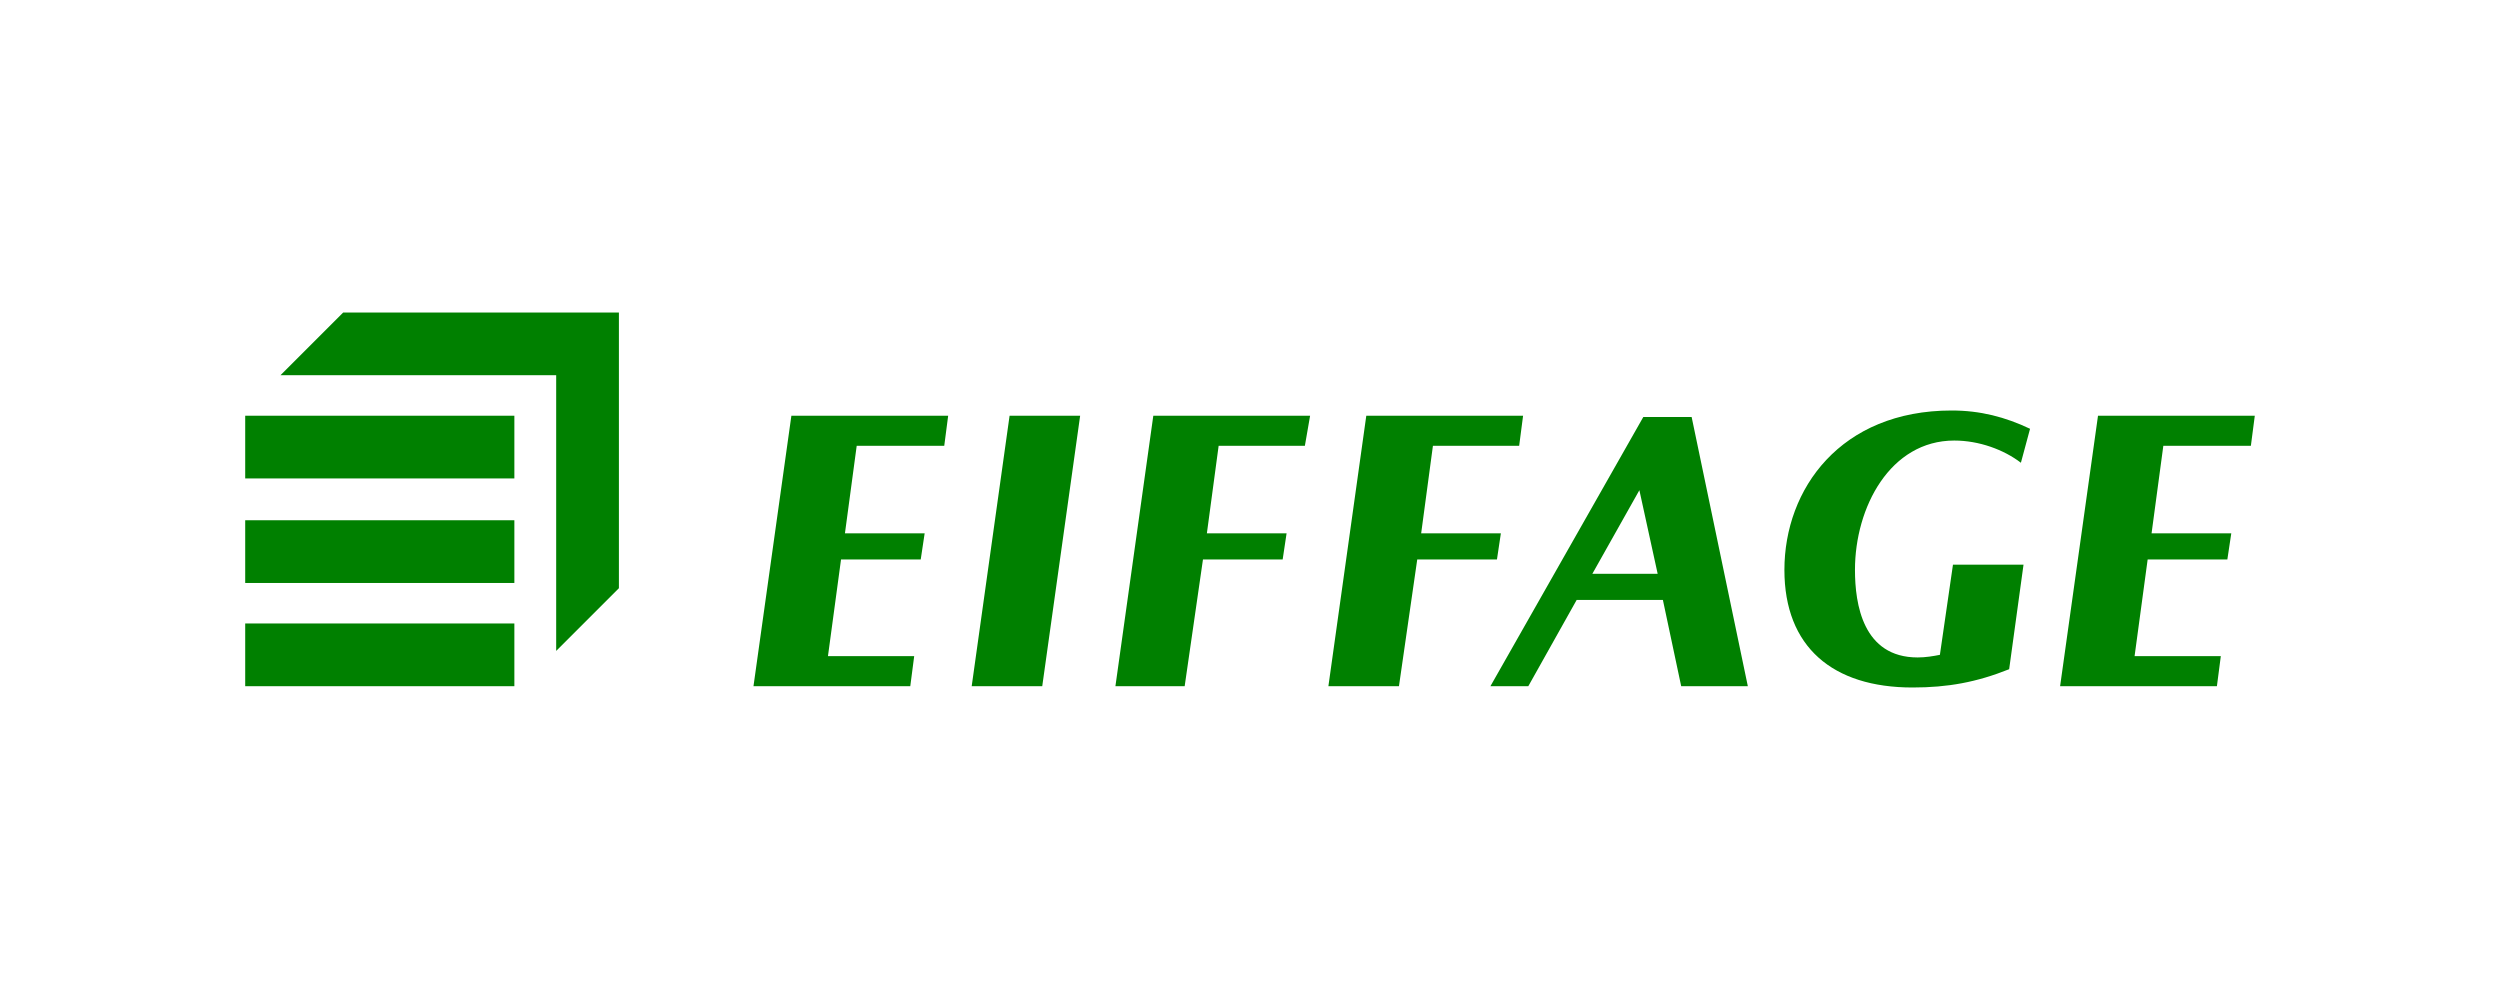
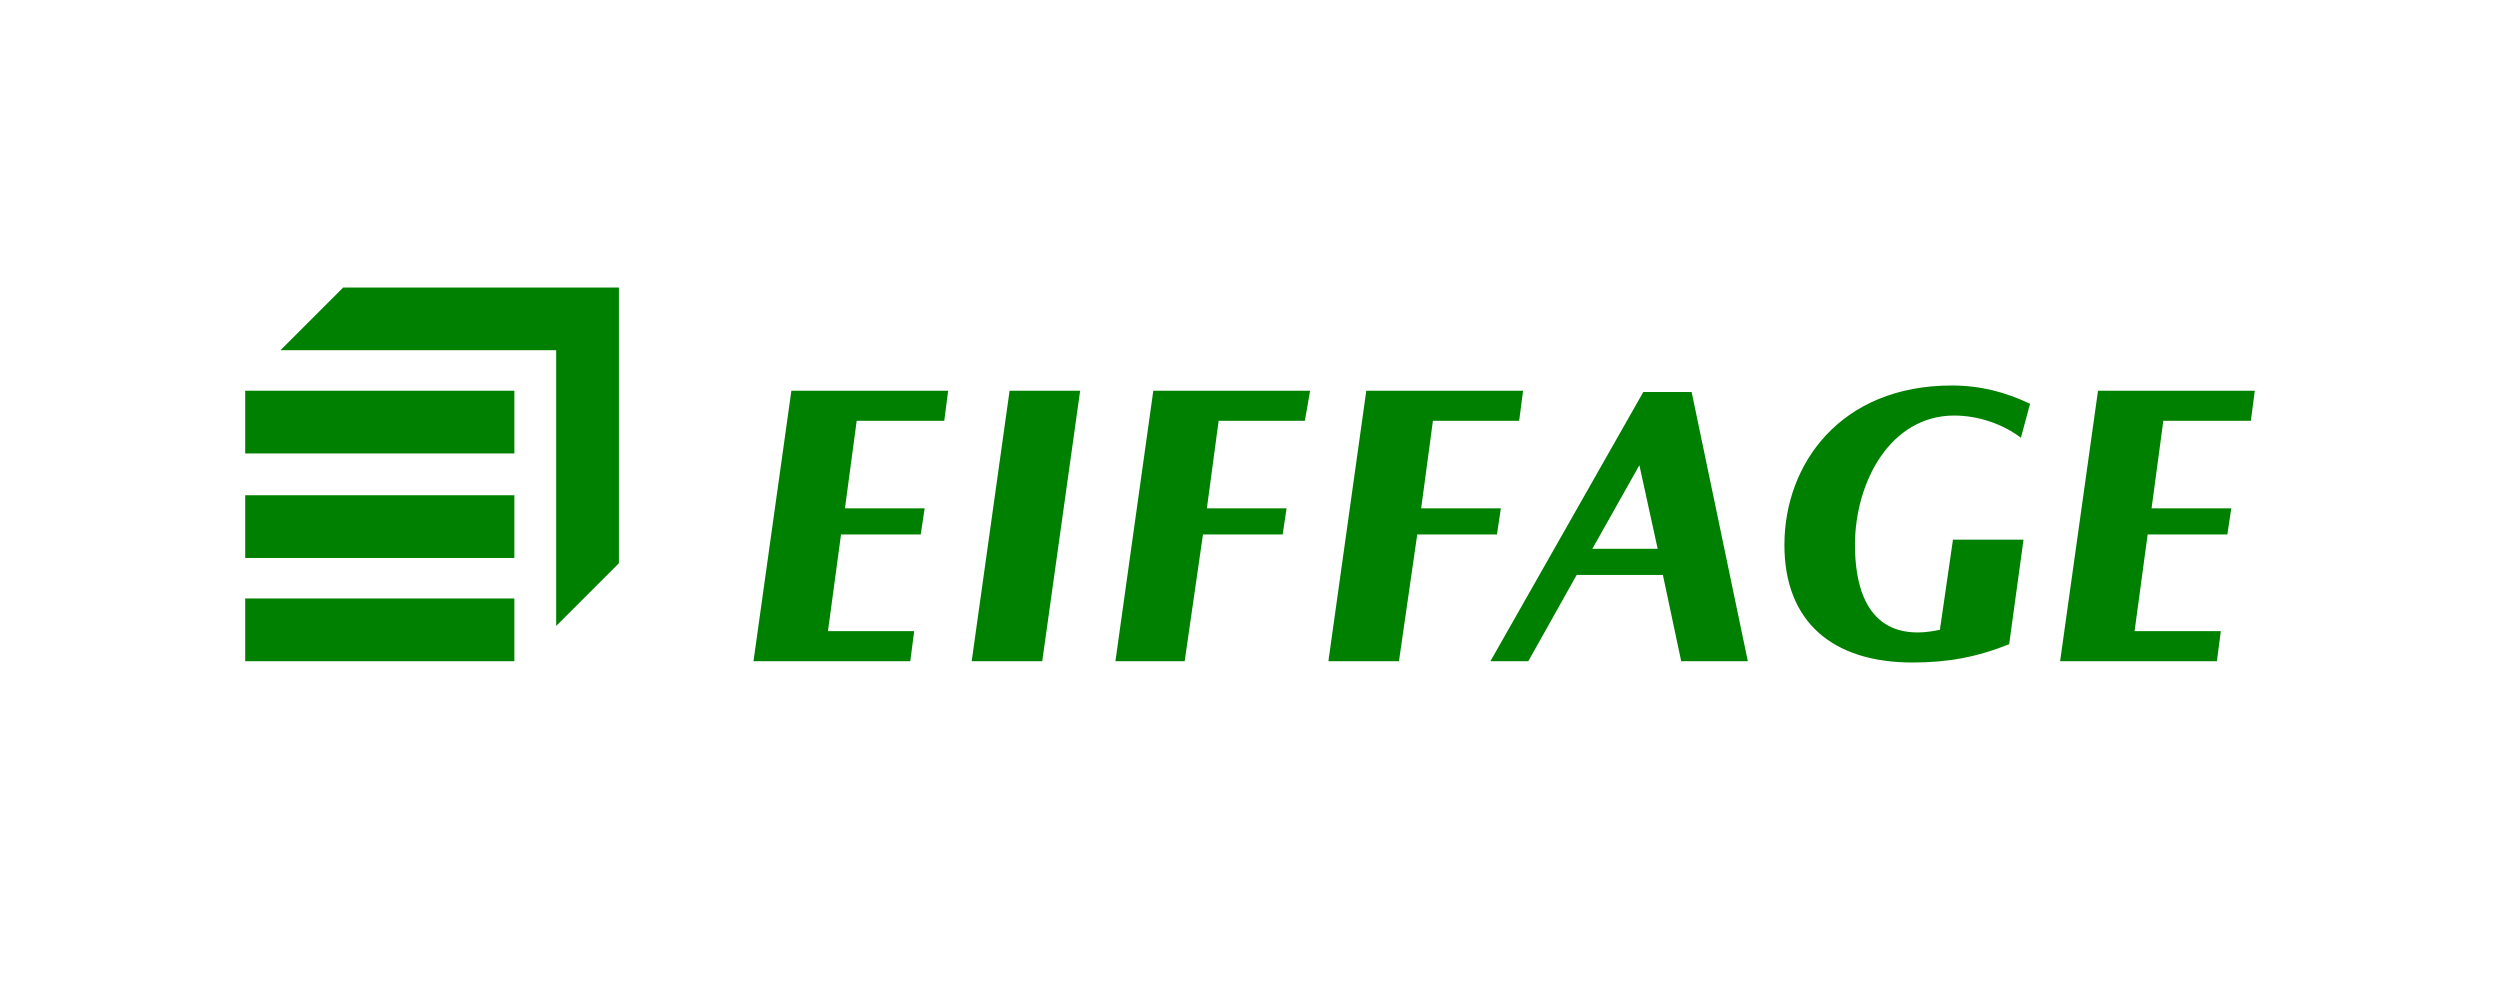
<svg xmlns="http://www.w3.org/2000/svg" width="200" height="80" viewBox="0 0 200 80" fill="none" version="1.1" id="svg869">
  <defs id="defs873" />
-   <g id="g995" transform="translate(-21.25354,-94.16812)">
+   <g id="g995" transform="translate(-21.25354,-96.16812)">
    <path d="m 40.87,144.046 h 21.533 v 5.018 h -21.533 z" id="path617" style="fill:#008000" />
    <path d="m 40.87,135.788 h 21.533 v 5.018 h -21.533 z" id="path619" style="fill:#008000" />
    <path d="m 40.87,127.426 h 21.533 v 5.017 h -21.533 z" id="path621" style="fill:#008000" />
    <path d="m 70.766,141.224 v -22.056 h -22.056 l -5.018,5.017 h 22.056 v 22.056 z" id="path623" style="fill:#008000" />
    <path d="m 182.926,131.189 c -1.359,-1.045 -3.345,-1.777 -5.331,-1.777 -5.122,0 -7.944,5.331 -7.944,10.348 0,2.718 0.627,7.004 5.017,7.004 0.628,0 1.255,-0.105 1.777,-0.209 l 1.046,-7.213 h 5.644 l -1.149,8.363 c -2.614,1.045 -4.913,1.463 -7.736,1.463 -6.376,0 -10.244,-3.24 -10.244,-9.408 0,-6.48 4.495,-12.752 13.38,-12.752 2.3,0 4.286,0.522 6.272,1.463 z" id="path625" style="fill:#008000" />
    <path d="m 102.02,127.426 -3.031,21.638 h 5.644 l 3.032,-21.638 z" id="path627" style="fill:#008000" />
    <path d="m 88.849,136.834 0.941,-7.004 h 7.004 l 0.313,-2.404 h -12.543 l -3.032,21.638 h 12.544 l 0.313,-2.405 h -6.899 l 1.046,-7.735 h 6.376 l 0.314,-2.09 z" id="path629" style="fill:#008000" />
    <path d="m 193.379,136.834 0.941,-7.004 h 7.004 l 0.313,-2.404 h -12.543 l -3.032,21.638 h 12.544 l 0.313,-2.405 h -6.899 l 1.046,-7.735 h 6.376 l 0.314,-2.09 z" id="path631" style="fill:#008000" />
    <path d="m 113.518,127.426 -3.031,21.638 h 5.54 l 1.464,-10.14 h 6.376 l 0.313,-2.09 h -6.376 l 0.941,-7.004 h 6.899 l 0.418,-2.404 z" id="path633" style="fill:#008000" />
    <path d="m 130.557,127.426 -3.032,21.638 h 5.645 l 1.463,-10.14 h 6.377 l 0.313,-2.09 h -6.376 l 0.941,-7.004 h 6.899 l 0.313,-2.404 z" id="path635" style="fill:#008000" />
    <path d="m 148.64,140.074 3.764,-6.69 1.463,6.69 z m 7.109,8.99 h 5.331 l -4.495,-21.534 h -3.868 l -12.23,21.534 h 3.031 l 3.868,-6.899 h 6.899 z" id="path637" style="fill:#008000" />
  </g>
</svg>
